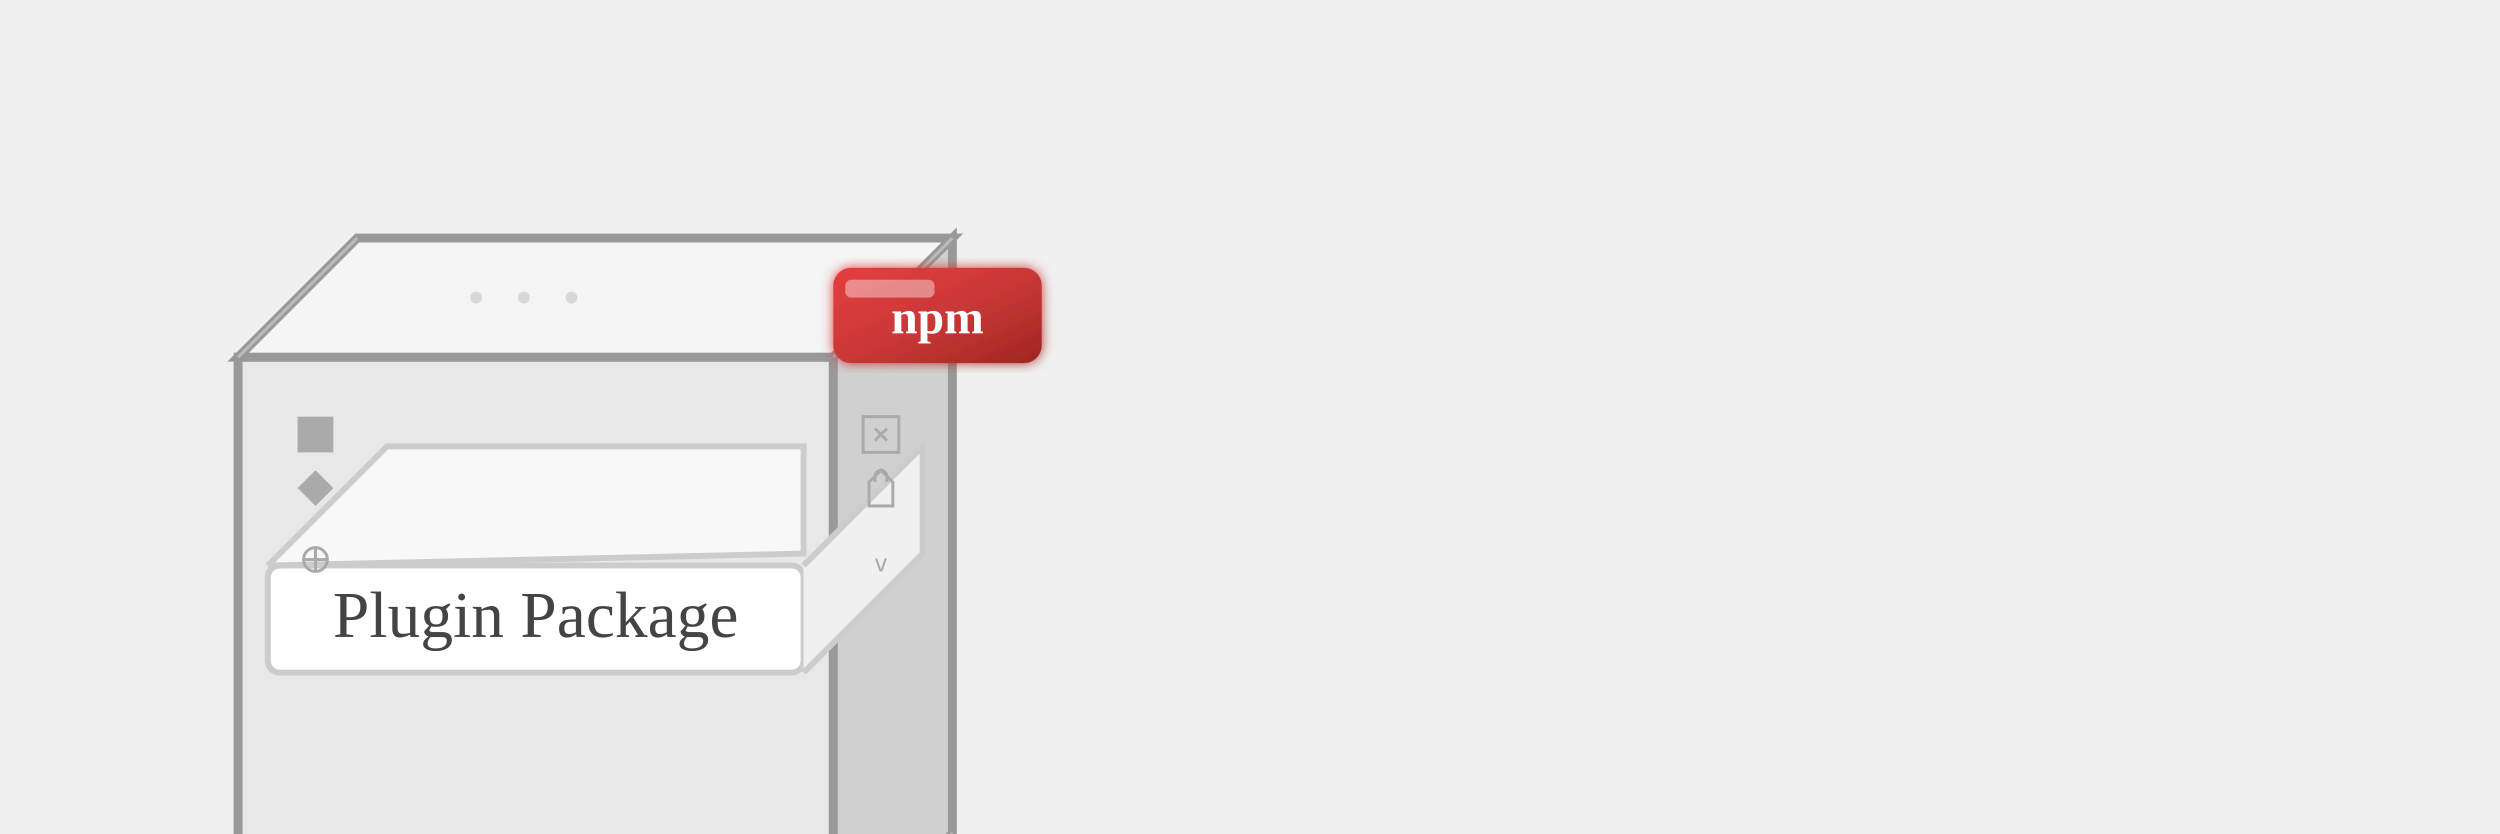
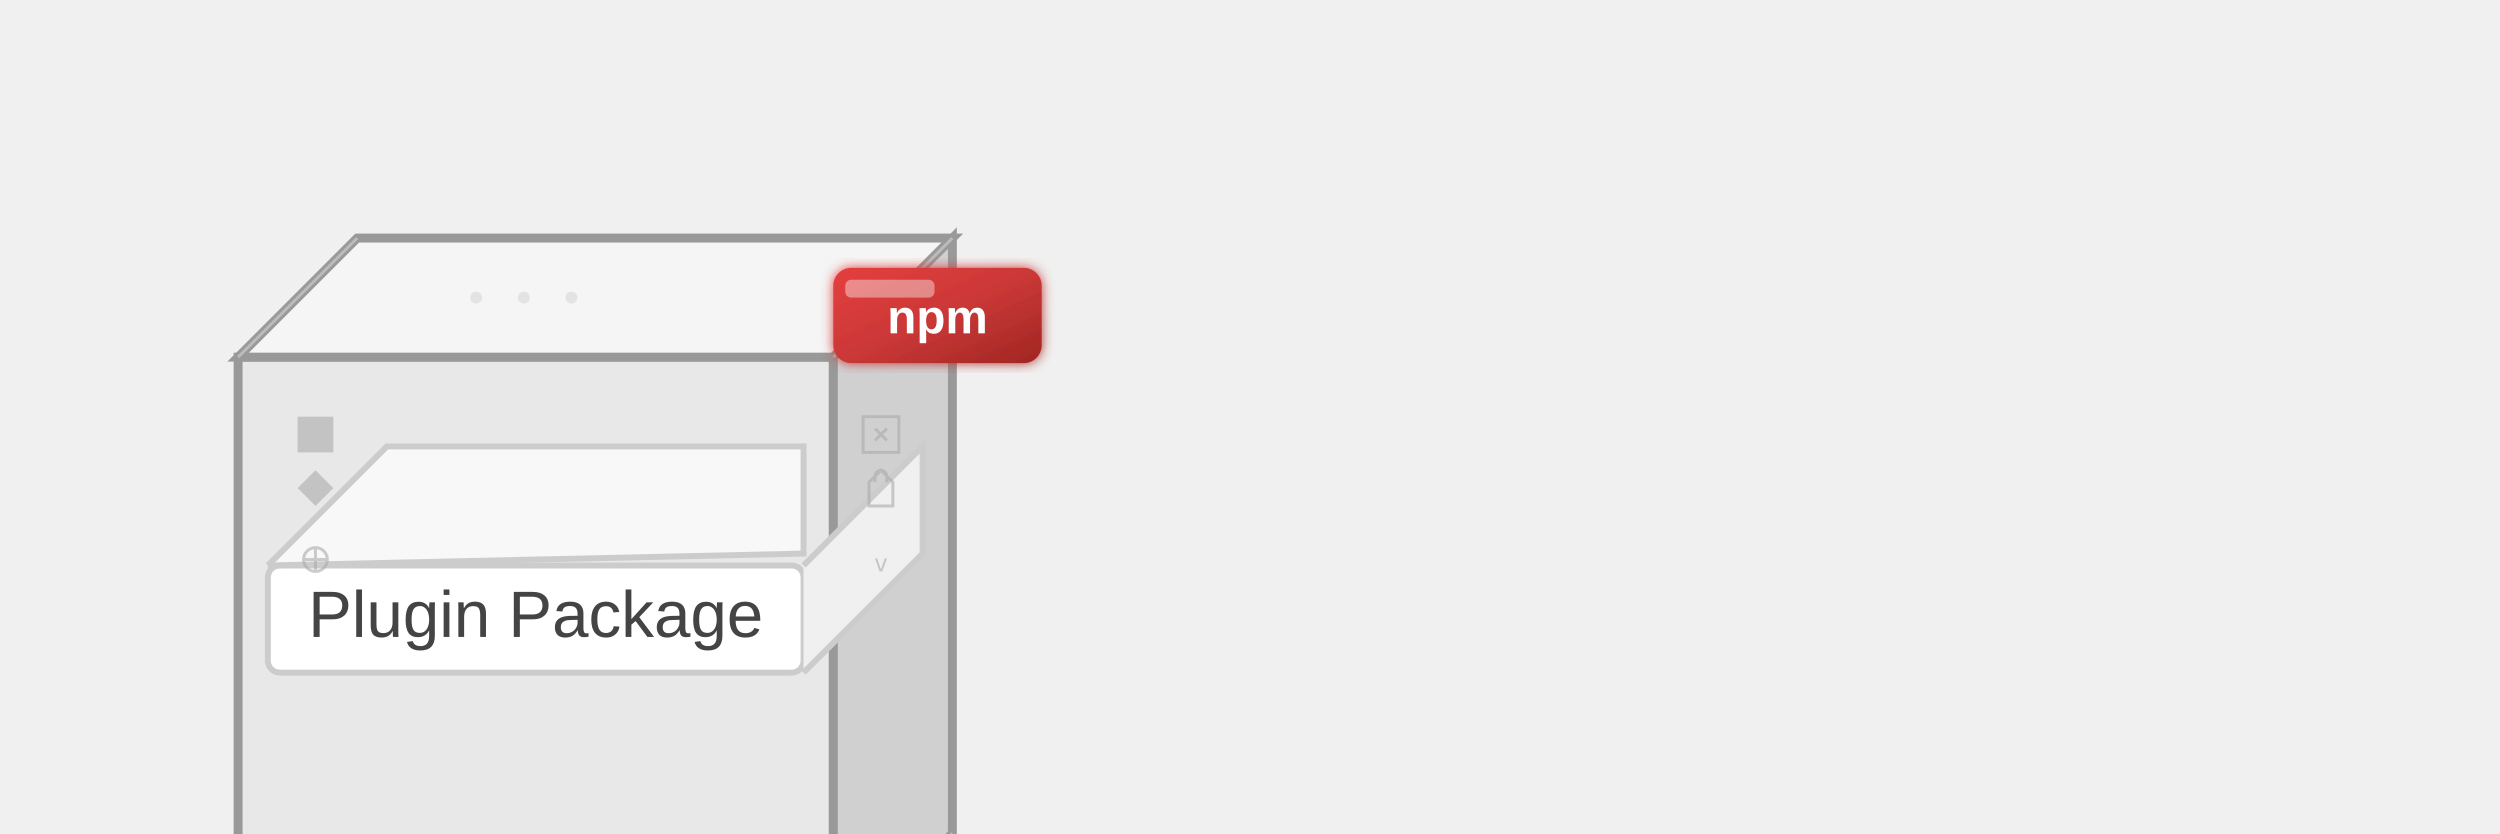
<svg xmlns="http://www.w3.org/2000/svg" width="420" height="140" viewBox="0 0 420 140">
  <path d="M40 60 L40 160 L140 160 L140 60 Z" fill="#E8E8E8" stroke="#999" stroke-width="1.5" />
  <path d="M40 60 L60 40 L160 40 L140 60 Z" fill="#F5F5F5" stroke="#999" stroke-width="1.5" />
  <path d="M140 60 L160 40 L160 140 L140 160 Z" fill="#D0D0D0" stroke="#999" stroke-width="1.5" />
  <path d="M40 60 L60 40" stroke="#BBB" stroke-width="0.5" />
  <path d="M140 60 L160 40" stroke="#BBB" stroke-width="0.5" />
  <path d="M140 160 L160 140" stroke="#BBB" stroke-width="0.5" />
  <defs>
    <radialGradient id="shadow-shadowGradient" cx="50%" cy="50%" r="50%">
      <stop offset="0%" style="stop-color:#000;stop-opacity:0.15" />
      <stop offset="70%" style="stop-color:#000;stop-opacity:0.05" />
      <stop offset="100%" style="stop-color:#000;stop-opacity:0" />
    </radialGradient>
  </defs>
  <path d="M45 165 L145 165 L165 145 L65 145 Z" fill="url(#shadow-shadowGradient)" />
-   <rect x="45" y="95" width="90" height="18" fill="#FFFFFF" stroke="#CCC" stroke-width="1" rx="2" />
-   <text x="90" y="107" text-anchor="middle" font-size="11" fill="#444" font-weight="500">Plugin Package</text>
-   <path d="M45 95 L65 75 L135 75 L135 93 L45 95" fill="#F8F8F8" stroke="#CCC" stroke-width="1" />
-   <path d="M135 95 L155 75 L155 93 L135 113" fill="#F0F0F0" stroke="#CCC" stroke-width="1" />
-   <g transform="translate(50, 70)">
-     <path d="M0 0 L6 0 L6 6 L0 6 Z M2 2 L4 2 L4 4 L2 4 Z" fill="#AAA" />
-     <path d="M0 12 L3 9 L6 12 L3 15 Z" fill="#AAA" />
-     <circle cx="3" cy="24" r="2" fill="none" stroke="#AAA" stroke-width="0.5" />
-     <path d="M1 24 L5 24 M3 22 L3 26" stroke="#AAA" stroke-width="0.5" />
+   <g font-family="Arial, sans-serif">
+     <rect x="45" y="95" width="90" height="18" fill="#FFFFFF" stroke="#CCC" stroke-width="1" rx="2" />
+     <text x="90" y="107" text-anchor="middle" font-size="11" fill="#444" font-weight="500">Plugin Package</text>
+     <path d="M45 95 L65 75 L135 75 L135 93 L45 95" fill="#F8F8F8" stroke="#CCC" stroke-width="1" />
+     <path d="M135 95 L155 75 L155 93 L135 113" fill="#F0F0F0" stroke="#CCC" stroke-width="1" />
  </g>
-   <g transform="translate(145, 70)">
-     <rect x="0" y="0" width="6" height="6" fill="none" stroke="#AAA" stroke-width="0.5" />
-     <path d="M2 2 L4 4 M4 2 L2 4" stroke="#AAA" stroke-width="0.5" />
-     <path d="M3 9 L1 11 L1 15 L5 15 L5 11 Z M2 11 L2 10 C2 9.5 2.5 9 3 9 C3.5 9 4 9.5 4 10 L4 11" fill="none" stroke="#AAA" stroke-width="0.5" />
-     <text x="3" y="26" text-anchor="middle" font-size="4" fill="#AAA" font-family="monospace">v</text>
+   <g fill="#AAA" opacity="0.6">
+     <g transform="translate(50, 70)">
+       <path d="M0 0 L6 0 L6 6 L0 6 Z M2 2 L4 2 L4 4 L2 4 Z" fill="#AAA" />
+       <path d="M0 12 L3 9 L6 12 L3 15 Z" fill="#AAA" />
+       <circle cx="3" cy="24" r="2" fill="none" stroke="#AAA" stroke-width="0.5" />
+       <path d="M1 24 L5 24 M3 22 L3 26" stroke="#AAA" stroke-width="0.5" />
+     </g>
+     <g transform="translate(145, 70)">
+       <rect x="0" y="0" width="6" height="6" fill="none" stroke="#AAA" stroke-width="0.5" />
+       <path d="M2 2 L4 4 M4 2 L2 4" stroke="#AAA" stroke-width="0.5" />
+       <path d="M3 9 L1 11 L1 15 L5 15 L5 11 Z M2 11 L2 10 C2 9.5 2.5 9 3 9 C3.5 9 4 9.5 4 10 L4 11" fill="none" stroke="#AAA" stroke-width="0.5" />
+       <text x="3" y="26" text-anchor="middle" font-size="4" fill="#AAA" font-family="monospace">v</text>
+     </g>
+     <g transform="translate(80, 50)" opacity="0.4">
+       <circle cx="0" cy="0" r="1" fill="#AAA" />
+       <circle cx="8" cy="0" r="1" fill="#AAA" />
+       <circle cx="16" cy="0" r="1" fill="#AAA" />
+     </g>
  </g>
-   <g transform="translate(80, 50)" opacity="0.4">
-     <circle cx="0" cy="0" r="1" fill="#AAA" />
-     <circle cx="8" cy="0" r="1" fill="#AAA" />
-     <circle cx="16" cy="0" r="1" fill="#AAA" />
-   </g>
-   <defs>
-     <linearGradient id="npm-badge-npmGleam" x1="0%" y1="0%" x2="100%" y2="100%">
-       <stop offset="0%" style="stop-color:#E53E3E;stop-opacity:1" />
-       <stop offset="50%" style="stop-color:#CB3837;stop-opacity:1" />
-       <stop offset="100%" style="stop-color:#A02622;stop-opacity:1" />
-     </linearGradient>
-     <filter id="npm-badge-gleamEffect">
-       <feGaussianBlur stdDeviation="1" result="coloredBlur" />
-       <feMerge>
-         <feMergeNode in="coloredBlur" />
-         <feMergeNode in="SourceGraphic" />
-       </feMerge>
-     </filter>
-   </defs>
-   <g transform="translate(140, 45)">
-     <rect x="0" y="0" width="35" height="16" fill="url(#npm-badge-npmGleam)" rx="3" filter="url(#npm-badge-gleamEffect)" />
-     <rect x="2" y="2" width="15" height="3" fill="#FFFFFF" opacity="0.4" rx="1" />
-     <text x="17.5" y="11" text-anchor="middle" font-size="8" fill="#FFFFFF" font-weight="bold">npm</text>
+   <g font-family="Arial, sans-serif">
+     <defs>
+       <linearGradient id="npm-badge-npmGleam" x1="0%" y1="0%" x2="100%" y2="100%">
+         <stop offset="0%" style="stop-color:#E53E3E;stop-opacity:1" />
+         <stop offset="50%" style="stop-color:#CB3837;stop-opacity:1" />
+         <stop offset="100%" style="stop-color:#A02622;stop-opacity:1" />
+       </linearGradient>
+       <filter id="npm-badge-gleamEffect">
+         <feGaussianBlur stdDeviation="1" result="coloredBlur" />
+         <feMerge>
+           <feMergeNode in="coloredBlur" />
+           <feMergeNode in="SourceGraphic" />
+         </feMerge>
+       </filter>
+     </defs>
+     <g transform="translate(140, 45)">
+       <rect x="0" y="0" width="35" height="16" fill="url(#npm-badge-npmGleam)" rx="3" filter="url(#npm-badge-gleamEffect)" />
+       <rect x="2" y="2" width="15" height="3" fill="#FFFFFF" opacity="0.4" rx="1" />
+       <text x="17.5" y="11" text-anchor="middle" font-size="8" fill="#FFFFFF" font-weight="bold">npm</text>
+     </g>
  </g>
</svg>
